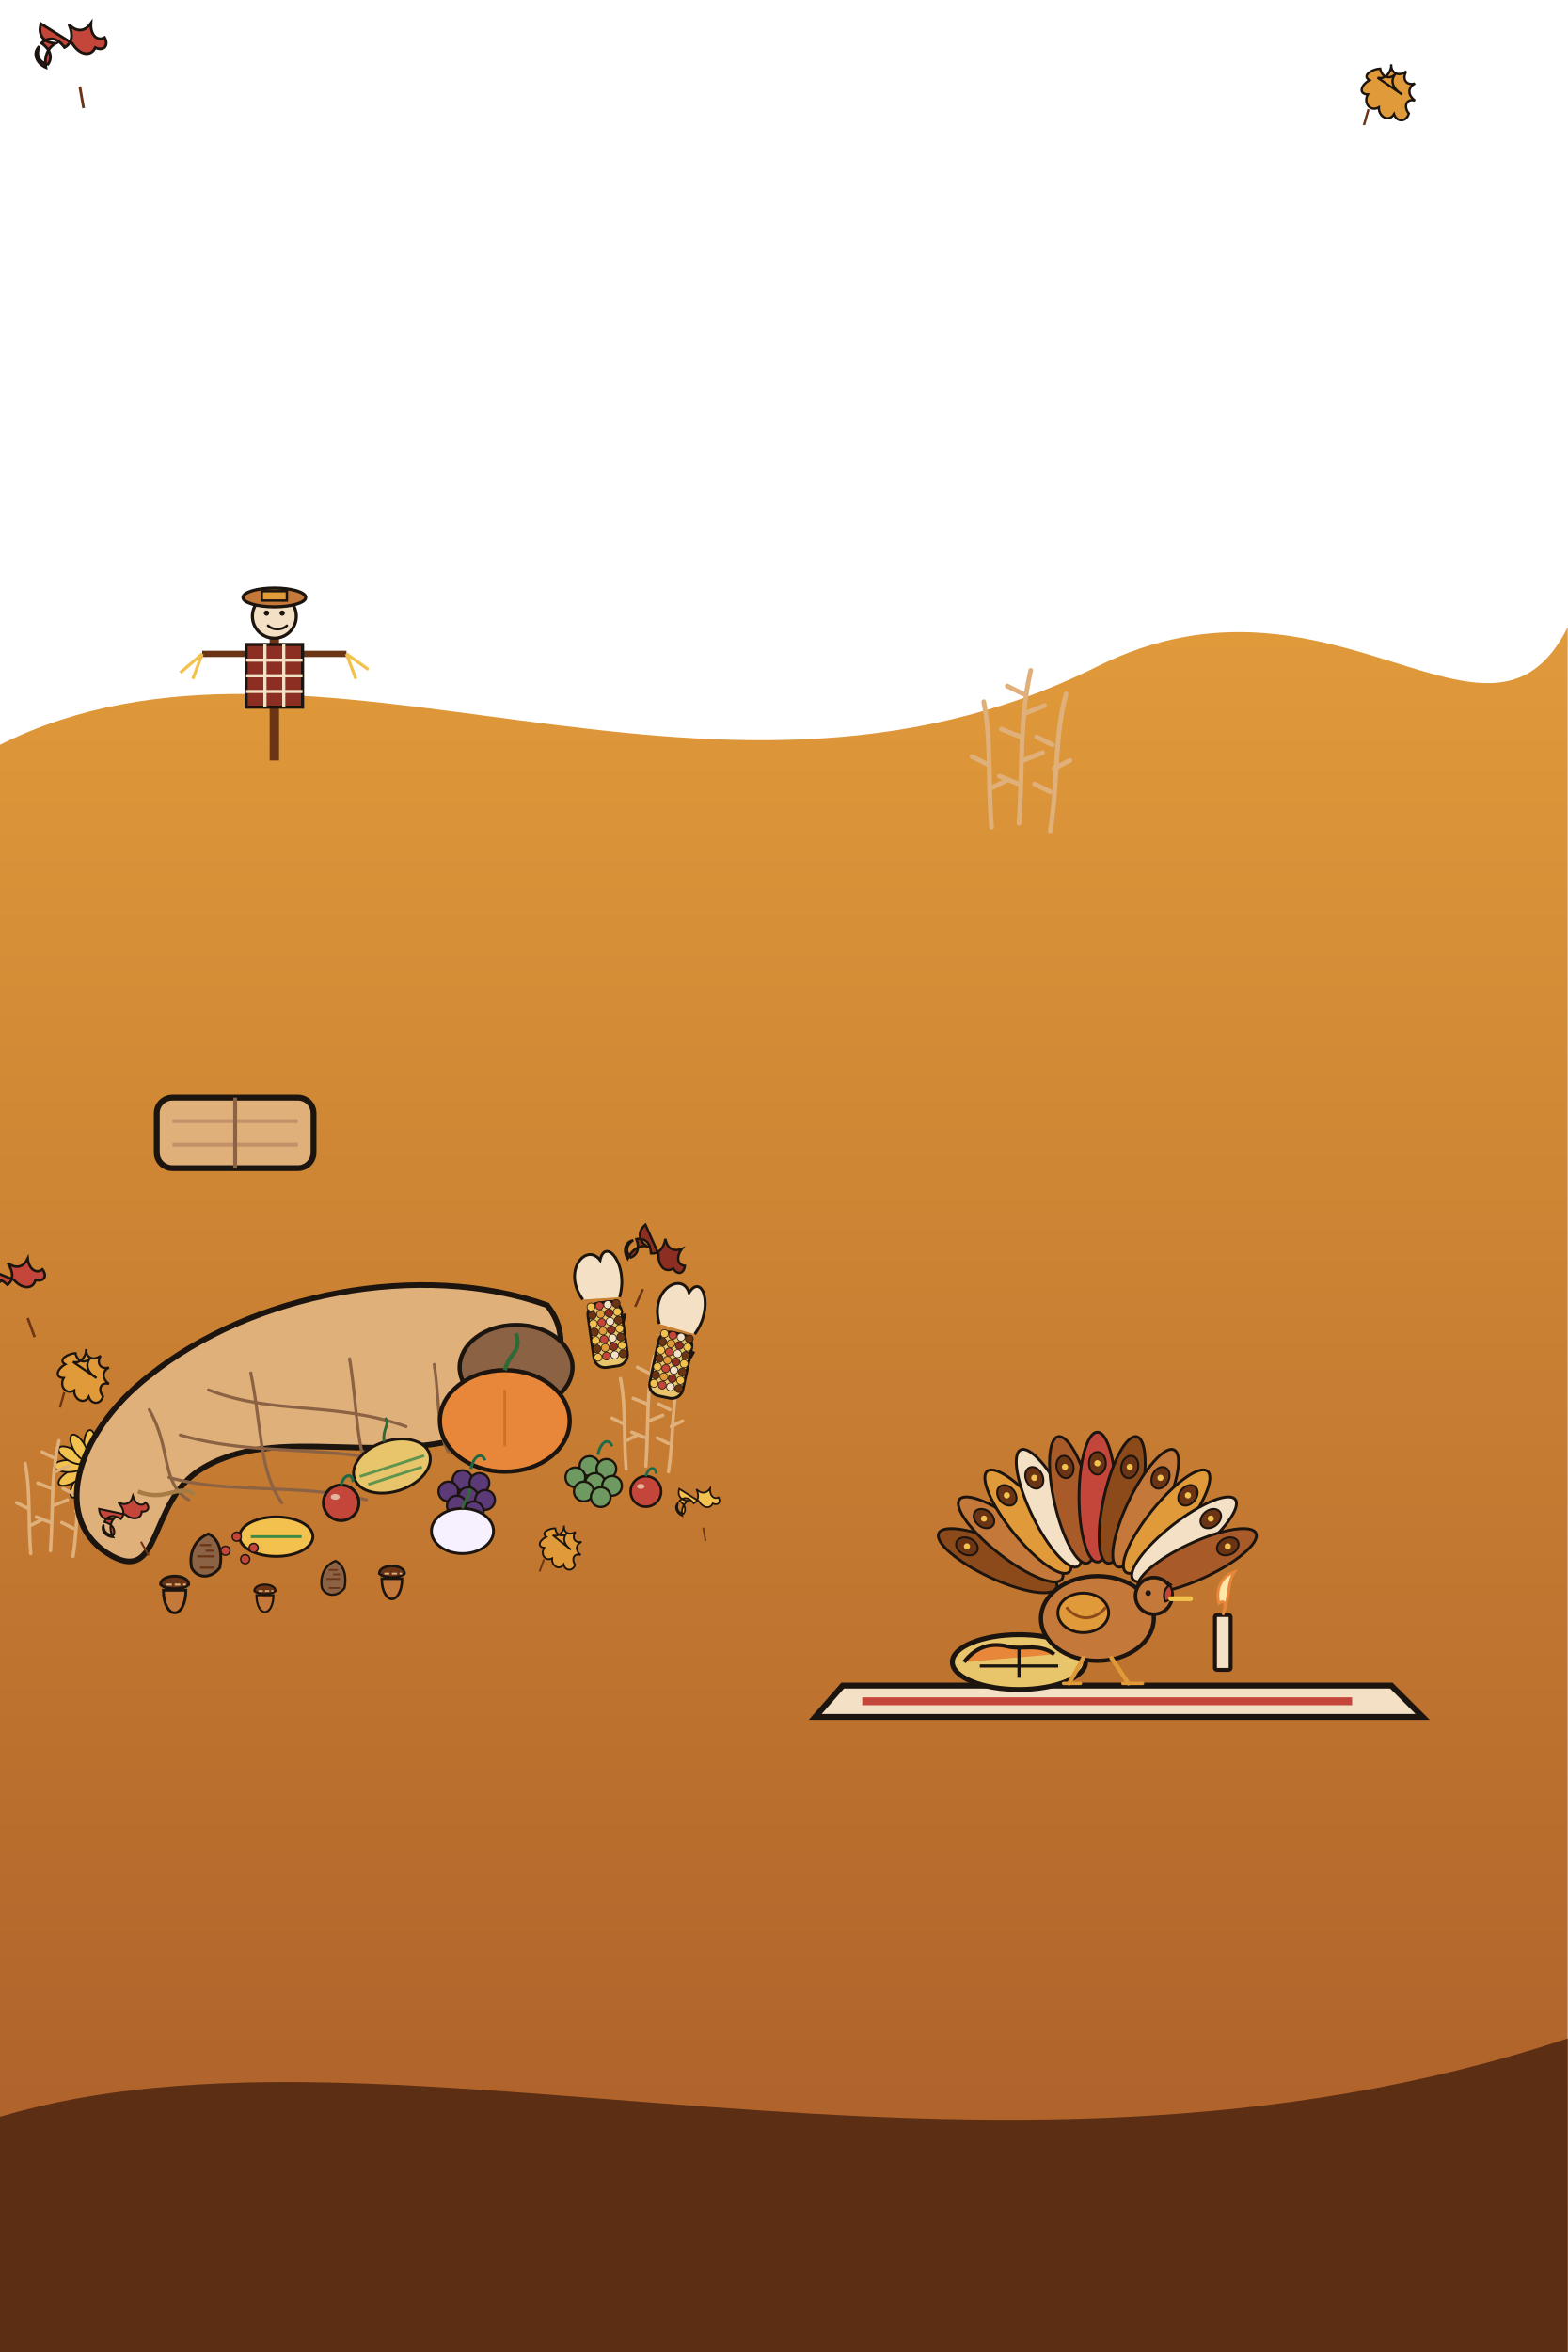
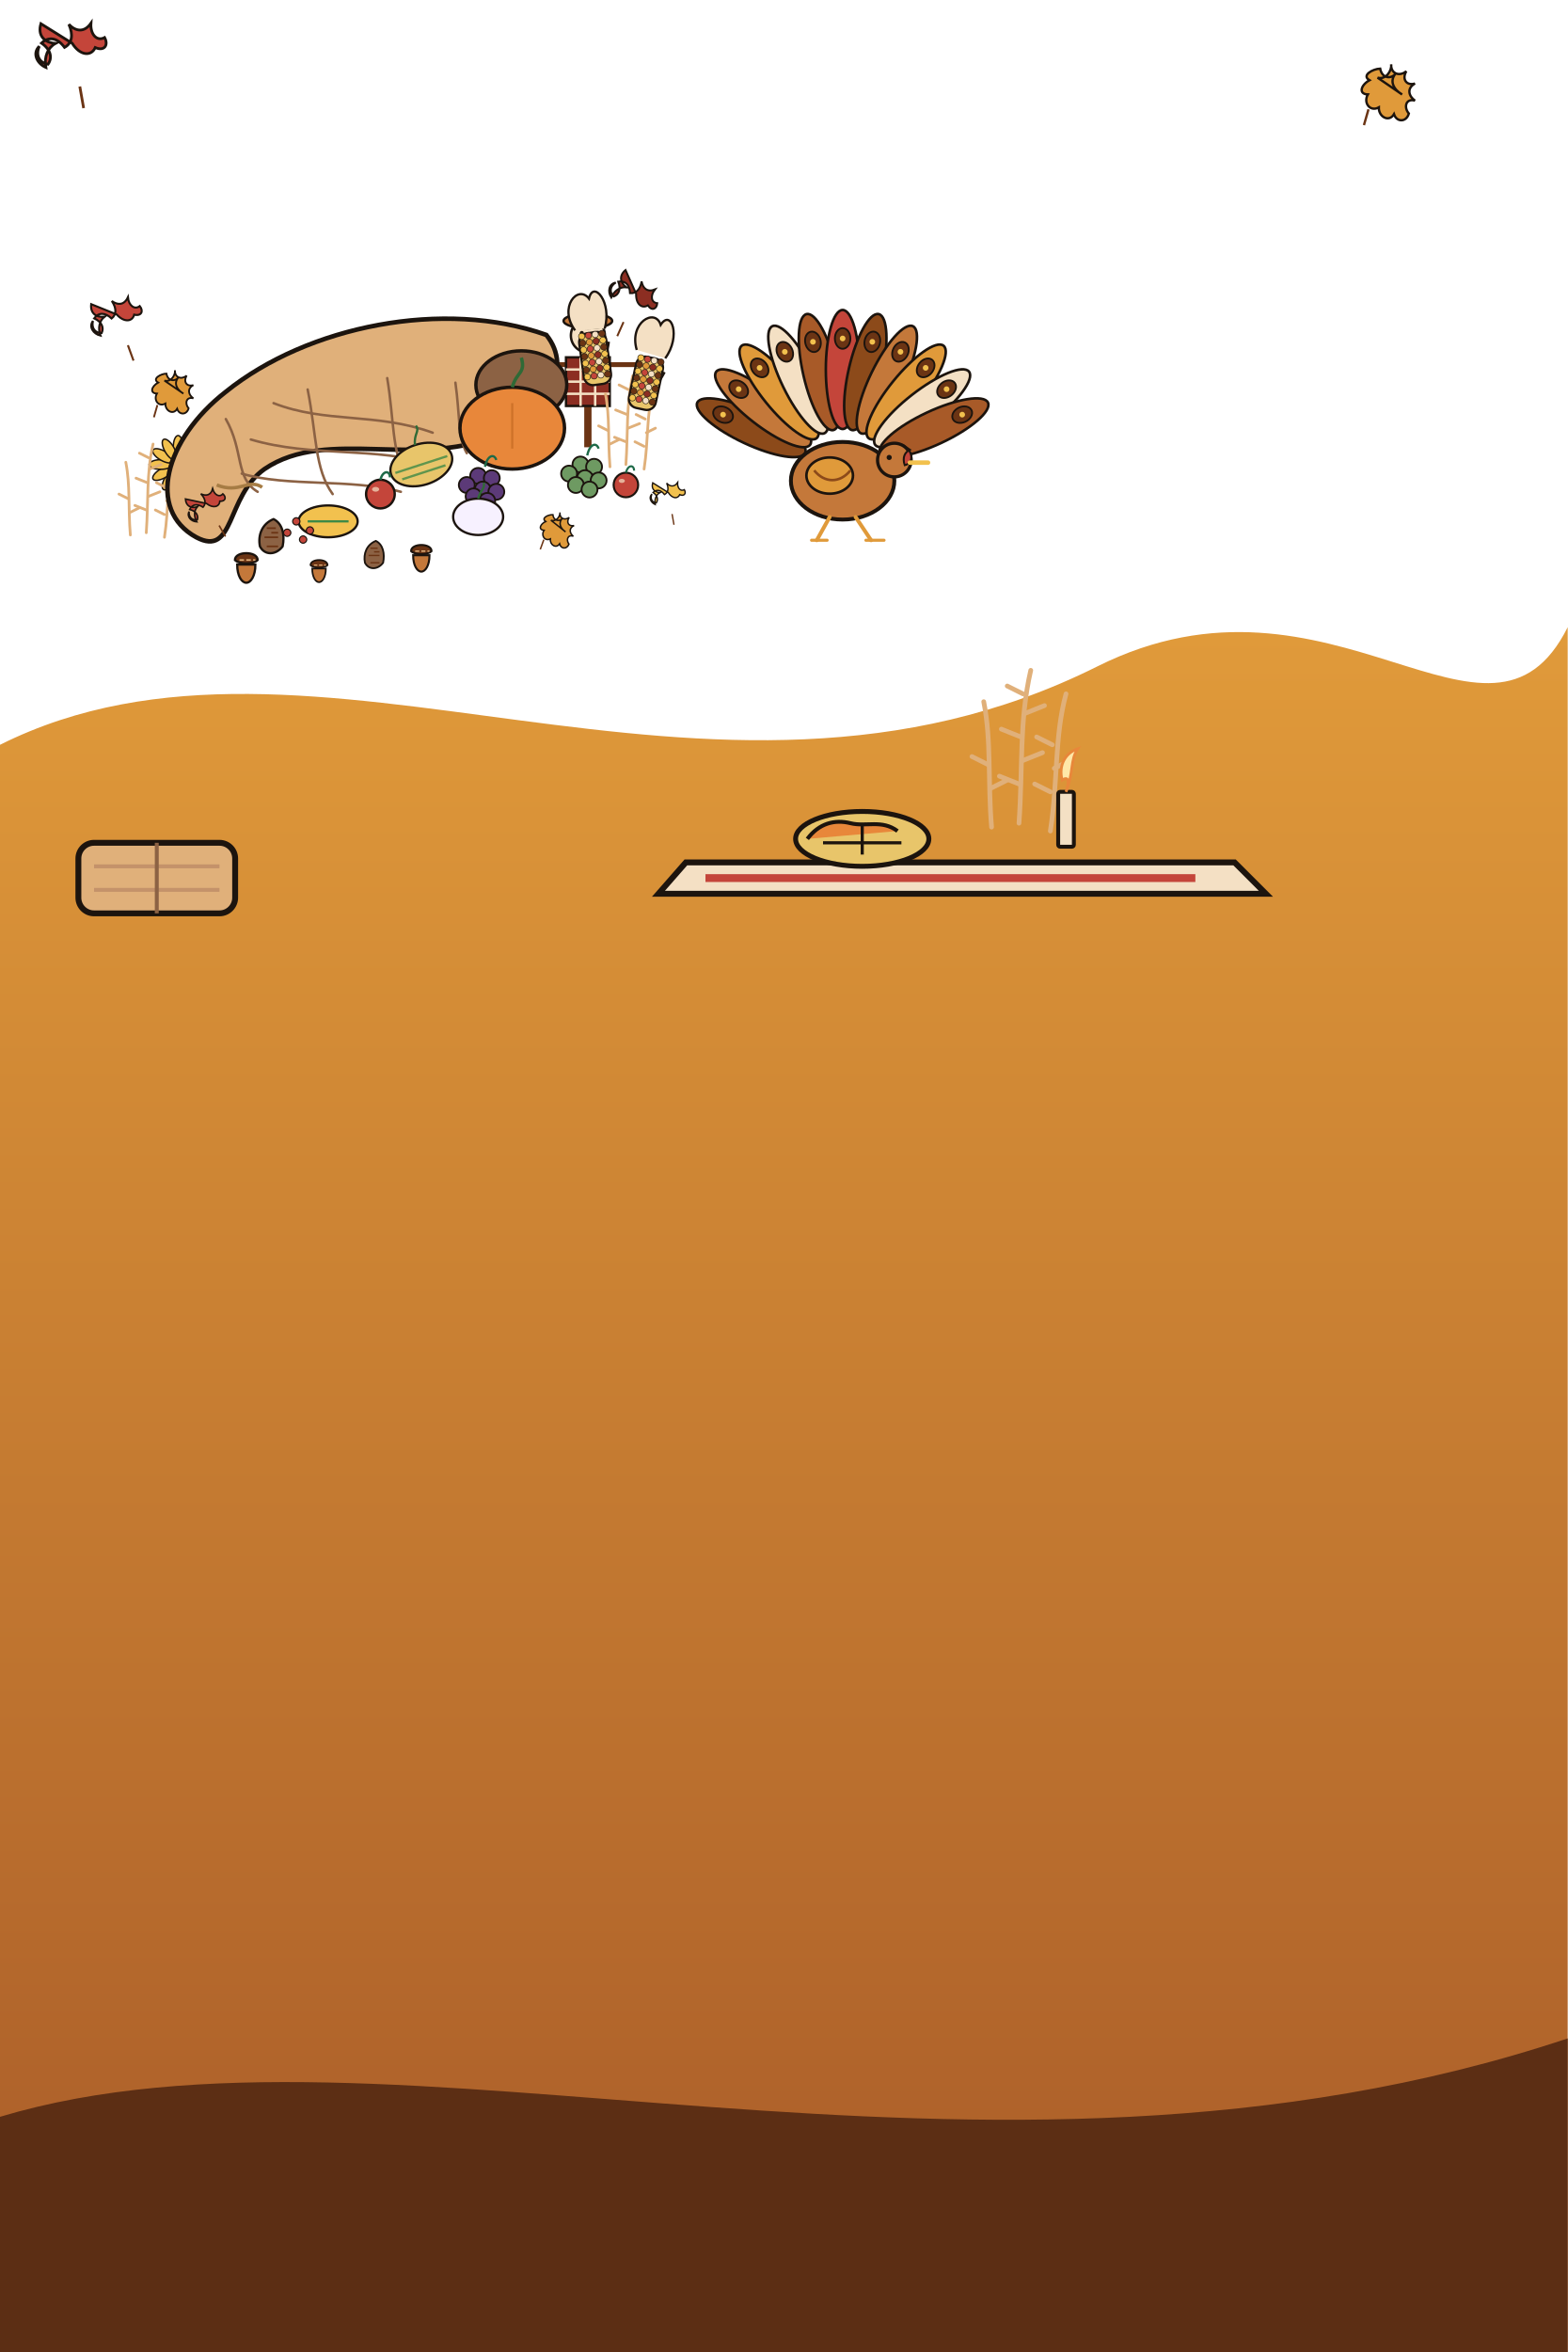
- <svg xmlns="http://www.w3.org/2000/svg" viewBox="0 0 800 1200" fill="none" id="scene-mobile">
+ <svg xmlns="http://www.w3.org/2000/svg" width="800" height="1200" viewBox="0 0 800 1200" fill="none" id="scene-mobile">
  <style>
  .wheat-sway { transform-box: fill-box; transform-origin: 50% 100%; animation: wheat-wind 3.6s ease-in-out infinite; }
  .wheat-sway.b { animation-duration: 4.4s; animation-delay: -1.3s; }
  .wheat-sway.c { animation-duration: 3.1s; animation-delay: -0.6s; }
  .leaf-breeze { transform-box: fill-box; transform-origin: center; animation: leaf-breeze 4.2s ease-in-out infinite; }
  @keyframes wheat-wind { 0%, 100% { transform: rotate(-3deg); } 50% { transform: rotate(4deg); } }
  @keyframes leaf-breeze { 0%, 100% { transform: rotate(-7deg); } 50% { transform: rotate(9deg); } }
  @media (prefers-reduced-motion: reduce) {
    .wheat-sway, .leaf-breeze { animation: none; }
  }
</style>
  <defs>
    <linearGradient id="back" x1="0" y1="0" x2="0" y2="1">
      <stop offset="0" stop-color="#E09A3A" />
      <stop offset="1" stop-color="#A85A28" />
    </linearGradient>
    <linearGradient id="mid" x1="0" y1="0" x2="0" y2="1">
      <stop offset="0" stop-color="#C4783A" />
      <stop offset="1" stop-color="#6B3414" />
    </linearGradient>
  </defs>
  <g id="harvest-border">
    <g class="leaf-breeze" transform="translate(40 40) rotate(-10) scale(0.7)">
      <path fill="#C4453A" stroke="#1C140E" stroke-width="2" d="M0-26c4 10 12 12 16 6 6 4 10 0 8-6-6 2-10-4-8-12-6 6-12 4-16-2 2 8 0 14-6 16-4-8-10-10-16-6 6 6 6 12 2 16-6-2-8-8-4-14-6 4-4 12 2 16 0-8 4-14 10-16-8-2-12-8-8-16z" />
      <path d="M0 6v16" stroke="#6B3414" stroke-width="2" />
    </g>
    <g class="leaf-breeze" transform="translate(700 50) rotate(16) scale(0.6)" style="animation-delay:-1.4s">
      <path fill="#E09A3A" stroke="#1C140E" stroke-width="2" d="M0-18c8 0 10-10 8-14 2 8 10 8 14 2-2 8 4 12 10 8-6 6-2 12 4 14-8 0-8 8-2 12 0 8-8 10-12 4-2 8-12 6-14-2-6 6-14 0-12-8-8 2-8-6-2-12-8-2 0-10 6-12 4 8 12 6 14 0-4 8 2 14 10 16z" />
      <path d="M0 10v14" stroke="#6B3414" stroke-width="2" />
    </g>
    <g transform="translate(40 1120) rotate(8)">
      <ellipse rx="16" ry="10" fill="#E8C56A" stroke="#1C140E" stroke-width="2" />
      <path d="M0 -10c2-10 8-10 6-16" stroke="#2F6A36" stroke-width="2" />
      <path d="M-12 0h24M-8 4h16" stroke="#3E8A46" stroke-width="2" opacity="0.8" />
    </g>
    <g transform="translate(720 1120) scale(0.8)">
      <path d="M-8 2h16c0 10-4 16-8 16s-8-6-8-16z" fill="#C4783A" stroke="#1C140E" stroke-width="2" />
      <path d="M-10-2c0-8 20-8 20 0-4 4-16 4-20 0z" fill="#6B3414" stroke="#1C140E" stroke-width="2" />
      <path d="M-6-2h4M0-2h4M6-2h2" stroke="#E0B07A" stroke-width="1.4" />
    </g>
  </g>
  <path d="M0 380C160 300 360 440 560 340C680 280 760 400 800 320V1200H0Z" fill="url(#back)" />
-   <g id="scarecrow" transform="translate(140 300) scale(0.8)">
+   <g id="scarecrow" transform="translate(300 160) scale(0.62)">
    <rect x="-3" y="24" width="6" height="86" fill="#6B3414" />
    <path d="M-46 42h92" stroke="#6B3414" stroke-width="4" />
    <path d="M-46 42l-14 12M-46 42l-6 16M46 42l14 10M46 42l6 16" stroke="#F2C14E" stroke-width="2" />
    <rect x="-18" y="36" width="36" height="40" fill="#8C2E22" stroke="#1C140E" stroke-width="2" />
    <path d="M-18 46h36M-18 56h36M-18 66h36M-6 36v40M6 36v40" stroke="#F4E0C4" stroke-width="2" />
    <circle cy="18" r="14" fill="#F4E0C4" stroke="#1C140E" stroke-width="2" />
    <circle cx="-5" cy="16" r="1.7" fill="#1C140E" />
    <circle cx="5" cy="16" r="1.7" fill="#1C140E" />
    <path d="M-4 24c3 3 9 3 12 0" stroke="#1C140E" stroke-width="1.6" stroke-linecap="round" />
    <ellipse cy="6" rx="20" ry="6" fill="#C4783A" stroke="#1C140E" stroke-width="2" />
    <path d="M-8 2h16v6h-16z" fill="#E09A3A" stroke="#1C140E" stroke-width="1.5" />
  </g>
  <g id="wheat" transform="translate(520 420)">
    <g class="wheat-sway " stroke="#E0B07A" stroke-width="2.4" stroke-linecap="round" fill="none">
      <path d="M0 0c2-28 0-52 6-78" />
      <path d="M0-20l-10-4M2-32l10-4M1-44l-10-4M3-56l10-4M2-66l-8-4" />
      <path d="M16 4c4-26 2-48 8-70" />
      <path d="M16-16l-8-4M18-28l8-4M17-40l-8-4" />
      <path d="M-14 2c-2-24 0-44-4-64" />
      <path d="M-14-18l8-4M-16-30l-8-4" />
    </g>
  </g>
  <g id="hay">
-     <rect x="80" y="560" width="80" height="36" rx="8" fill="#E0B07A" stroke="#1C140E" stroke-width="3" />
-     <path d="M88 572h64M88 584h64" stroke="#C4926A" stroke-width="2" />
-     <path d="M120 560v36" stroke="#8C6244" stroke-width="2" />
-   </g>
-   <g id="cornucopia" transform="translate(20 640) scale(0.72)">
+     <rect x="40" y="430" width="80" height="36" rx="8" fill="#E0B07A" stroke="#1C140E" stroke-width="3" />
+     <path d="M48 442h64M48 454h64" stroke="#C4926A" stroke-width="2" />
+     <path d="M80 430v36" stroke="#8C6244" stroke-width="2" />
+   </g>
+   <g id="cornucopia" transform="translate(70 150) scale(0.58)">
    <g class="leaf-breeze" transform="translate(-10 40) rotate(-20) scale(0.9)">
      <path fill="#C4453A" stroke="#1C140E" stroke-width="2" d="M0-26c4 10 12 12 16 6 6 4 10 0 8-6-6 2-10-4-8-12-6 6-12 4-16-2 2 8 0 14-6 16-4-8-10-10-16-6 6 6 6 12 2 16-6-2-8-8-4-14-6 4-4 12 2 16 0-8 4-14 10-16-8-2-12-8-8-16z" />
      <path d="M0 6v16" stroke="#6B3414" stroke-width="2" />
    </g>
    <g class="leaf-breeze" transform="translate(20 90) rotate(16) scale(0.8)" style="animation-delay:-1.4s">
      <path fill="#E09A3A" stroke="#1C140E" stroke-width="2" d="M0-18c8 0 10-10 8-14 2 8 10 8 14 2-2 8 4 12 10 8-6 6-2 12 4 14-8 0-8 8-2 12 0 8-8 10-12 4-2 8-12 6-14-2-6 6-14 0-12-8-8 2-8-6-2-12-8-2 0-10 6-12 4 8 12 6 14 0-4 8 2 14 10 16z" />
      <path d="M0 10v14" stroke="#6B3414" stroke-width="2" />
    </g>
    <g class="leaf-breeze" transform="translate(430 20) rotate(24) scale(0.85)">
      <path fill="#8C2E22" stroke="#1C140E" stroke-width="2" d="M0-26c4 10 12 12 16 6 6 4 10 0 8-6-6 2-10-4-8-12-6 6-12 4-16-2 2 8 0 14-6 16-4-8-10-10-16-6 6 6 6 12 2 16-6-2-8-8-4-14-6 4-4 12 2 16 0-8 4-14 10-16-8-2-12-8-8-16z" />
      <path d="M0 6v16" stroke="#6B3414" stroke-width="2" />
    </g>
    <g id="sunflower" transform="translate(36 150) scale(0.85)">
      <ellipse cx="0" cy="-18" rx="5" ry="12" fill="#F2C14E" stroke="#1C140E" stroke-width="1.5" transform="rotate(0)" />
      <ellipse cx="0" cy="-18" rx="5" ry="12" fill="#F2C14E" stroke="#1C140E" stroke-width="1.5" transform="rotate(30)" />
      <ellipse cx="0" cy="-18" rx="5" ry="12" fill="#F2C14E" stroke="#1C140E" stroke-width="1.5" transform="rotate(60)" />
      <ellipse cx="0" cy="-18" rx="5" ry="12" fill="#F2C14E" stroke="#1C140E" stroke-width="1.5" transform="rotate(90)" />
      <ellipse cx="0" cy="-18" rx="5" ry="12" fill="#F2C14E" stroke="#1C140E" stroke-width="1.5" transform="rotate(120)" />
      <ellipse cx="0" cy="-18" rx="5" ry="12" fill="#F2C14E" stroke="#1C140E" stroke-width="1.5" transform="rotate(150)" />
      <ellipse cx="0" cy="-18" rx="5" ry="12" fill="#F2C14E" stroke="#1C140E" stroke-width="1.5" transform="rotate(180)" />
      <ellipse cx="0" cy="-18" rx="5" ry="12" fill="#F2C14E" stroke="#1C140E" stroke-width="1.5" transform="rotate(210)" />
      <ellipse cx="0" cy="-18" rx="5" ry="12" fill="#F2C14E" stroke="#1C140E" stroke-width="1.5" transform="rotate(240)" />
      <ellipse cx="0" cy="-18" rx="5" ry="12" fill="#F2C14E" stroke="#1C140E" stroke-width="1.5" transform="rotate(270)" />
      <ellipse cx="0" cy="-18" rx="5" ry="12" fill="#F2C14E" stroke="#1C140E" stroke-width="1.5" transform="rotate(300)" />
      <ellipse cx="0" cy="-18" rx="5" ry="12" fill="#F2C14E" stroke="#1C140E" stroke-width="1.5" transform="rotate(330)" />
      <circle r="8" fill="#6B3414" stroke="#1C140E" stroke-width="2" />
      <path d="M0 8v28" stroke="#2F6A36" stroke-width="3" />
    </g>
    <g id="wheat" transform="translate(8 210)">
      <g class="wheat-sway " stroke="#E0B07A" stroke-width="2.4" stroke-linecap="round" fill="none">
        <path d="M0 0c2-28 0-52 6-78" />
        <path d="M0-20l-10-4M2-32l10-4M1-44l-10-4M3-56l10-4M2-66l-8-4" />
        <path d="M16 4c4-26 2-48 8-70" />
        <path d="M16-16l-8-4M18-28l8-4M17-40l-8-4" />
        <path d="M-14 2c-2-24 0-44-4-64" />
        <path d="M-14-18l8-4M-16-30l-8-4" />
      </g>
    </g>
    <g id="wheat-right" transform="translate(430 150)">
      <g class="wheat-sway b" stroke="#E0B07A" stroke-width="2.4" stroke-linecap="round" fill="none">
        <path d="M0 0c2-28 0-52 6-78" />
        <path d="M0-20l-10-4M2-32l10-4M1-44l-10-4M3-56l10-4M2-66l-8-4" />
        <path d="M16 4c4-26 2-48 8-70" />
        <path d="M16-16l-8-4M18-28l8-4M17-40l-8-4" />
        <path d="M-14 2c-2-24 0-44-4-64" />
        <path d="M-14-18l8-4M-16-30l-8-4" />
      </g>
    </g>
    <path d="M360 36C270 4 150 28 78 86 24 128 8 190 52 214 86 232 78 178 112 154 168 116 250 156 322 122 360 104 384 66 360 36Z" fill="#E0B07A" stroke="#1C140E" stroke-width="4" />
    <ellipse cx="338" cy="80" rx="40" ry="30" fill="#8C6244" stroke="#1C140E" stroke-width="3" />
    <g fill="none" stroke="#8C6244" stroke-width="2.2" stroke-linecap="round">
      <path d="M120 96c46 18 90 8 140 26" />
      <path d="M100 128c54 16 110 6 160 22" />
      <path d="M92 158c40 12 96 4 140 16" />
      <path d="M78 110c16 28 8 52 28 64" />
      <path d="M150 84c8 40 6 70 22 92" />
      <path d="M220 74c6 36 4 64 16 86" />
      <path d="M280 78c4 28 2 48 10 62" />
    </g>
    <path d="M70 168c20 8 28-6 40 2" stroke="#A67C44" stroke-width="3" fill="none" />
    <g transform="translate(250 150) rotate(-18)">
      <ellipse rx="28" ry="18" fill="#E8C56A" stroke="#1C140E" stroke-width="2" />
      <path d="M0 -18c2-10 8-10 6-16" stroke="#2F6A36" stroke-width="2" />
      <path d="M-24 0h48M-20 7.2h40" stroke="#3E8A46" stroke-width="2" opacity="0.8" />
    </g>
    <g transform="translate(400 36) rotate(-8)">
      <path d="M-14-6C-26-28-6-46 2-32 8-48 22-26 12-4" fill="#F4E0C4" stroke="#1C140E" stroke-width="2" />
      <path d="M-6 0C-18 24 6 40 14 8" fill="#E7D2A8" stroke="#1C140E" stroke-width="2" />
      <rect x="-12" y="-2" width="24" height="46" rx="8" fill="#E8C56A" stroke="#1C140E" stroke-width="2" />
      <circle cx="-9" cy="0" r="2.8" fill="#F2C14E" stroke="#1C140E" stroke-width="0.5" />
      <circle cx="-3" cy="0" r="2.8" fill="#C4453A" stroke="#1C140E" stroke-width="0.5" />
      <circle cx="3" cy="0" r="2.8" fill="#F4E0C4" stroke="#1C140E" stroke-width="0.5" />
      <circle cx="9" cy="0" r="2.8" fill="#6B3414" stroke="#1C140E" stroke-width="0.5" />
      <circle cx="-9" cy="6" r="2.8" fill="#6B3414" stroke="#1C140E" stroke-width="0.5" />
      <circle cx="-3" cy="6" r="2.8" fill="#E09A3A" stroke="#1C140E" stroke-width="0.5" />
      <circle cx="3" cy="6" r="2.8" fill="#8C2E22" stroke="#1C140E" stroke-width="0.5" />
      <circle cx="9" cy="6" r="2.8" fill="#F2C14E" stroke="#1C140E" stroke-width="0.5" />
      <circle cx="-9" cy="12" r="2.8" fill="#F2C14E" stroke="#1C140E" stroke-width="0.5" />
      <circle cx="-3" cy="12" r="2.8" fill="#C4453A" stroke="#1C140E" stroke-width="0.5" />
      <circle cx="3" cy="12" r="2.8" fill="#F4E0C4" stroke="#1C140E" stroke-width="0.5" />
      <circle cx="9" cy="12" r="2.8" fill="#6B3414" stroke="#1C140E" stroke-width="0.5" />
      <circle cx="-9" cy="18" r="2.8" fill="#6B3414" stroke="#1C140E" stroke-width="0.5" />
      <circle cx="-3" cy="18" r="2.8" fill="#E09A3A" stroke="#1C140E" stroke-width="0.5" />
      <circle cx="3" cy="18" r="2.8" fill="#8C2E22" stroke="#1C140E" stroke-width="0.5" />
      <circle cx="9" cy="18" r="2.8" fill="#F2C14E" stroke="#1C140E" stroke-width="0.5" />
      <circle cx="-9" cy="24" r="2.8" fill="#F2C14E" stroke="#1C140E" stroke-width="0.5" />
      <circle cx="-3" cy="24" r="2.8" fill="#C4453A" stroke="#1C140E" stroke-width="0.5" />
      <circle cx="3" cy="24" r="2.8" fill="#F4E0C4" stroke="#1C140E" stroke-width="0.5" />
      <circle cx="9" cy="24" r="2.8" fill="#6B3414" stroke="#1C140E" stroke-width="0.5" />
      <circle cx="-9" cy="30" r="2.8" fill="#6B3414" stroke="#1C140E" stroke-width="0.5" />
      <circle cx="-3" cy="30" r="2.8" fill="#E09A3A" stroke="#1C140E" stroke-width="0.5" />
      <circle cx="3" cy="30" r="2.8" fill="#8C2E22" stroke="#1C140E" stroke-width="0.5" />
      <circle cx="9" cy="30" r="2.8" fill="#F2C14E" stroke="#1C140E" stroke-width="0.5" />
      <circle cx="-9" cy="36" r="2.8" fill="#F2C14E" stroke="#1C140E" stroke-width="0.5" />
      <circle cx="-3" cy="36" r="2.8" fill="#C4453A" stroke="#1C140E" stroke-width="0.5" />
      <circle cx="3" cy="36" r="2.8" fill="#F4E0C4" stroke="#1C140E" stroke-width="0.5" />
      <circle cx="9" cy="36" r="2.8" fill="#6B3414" stroke="#1C140E" stroke-width="0.5" />
    </g>
    <g transform="translate(452 58) rotate(12)">
      <path d="M-14-6C-26-28-6-46 2-32 8-48 22-26 12-4" fill="#F4E0C4" stroke="#1C140E" stroke-width="2" />
      <path d="M-6 0C-18 24 6 40 14 8" fill="#E7D2A8" stroke="#1C140E" stroke-width="2" />
      <rect x="-12" y="-2" width="24" height="46" rx="8" fill="#E8C56A" stroke="#1C140E" stroke-width="2" />
      <circle cx="-9" cy="0" r="2.8" fill="#F2C14E" stroke="#1C140E" stroke-width="0.5" />
      <circle cx="-3" cy="0" r="2.8" fill="#C4453A" stroke="#1C140E" stroke-width="0.5" />
      <circle cx="3" cy="0" r="2.8" fill="#F4E0C4" stroke="#1C140E" stroke-width="0.5" />
      <circle cx="9" cy="0" r="2.8" fill="#6B3414" stroke="#1C140E" stroke-width="0.5" />
      <circle cx="-9" cy="6" r="2.8" fill="#6B3414" stroke="#1C140E" stroke-width="0.5" />
      <circle cx="-3" cy="6" r="2.8" fill="#E09A3A" stroke="#1C140E" stroke-width="0.5" />
      <circle cx="3" cy="6" r="2.8" fill="#8C2E22" stroke="#1C140E" stroke-width="0.5" />
      <circle cx="9" cy="6" r="2.8" fill="#F2C14E" stroke="#1C140E" stroke-width="0.5" />
      <circle cx="-9" cy="12" r="2.8" fill="#F2C14E" stroke="#1C140E" stroke-width="0.5" />
      <circle cx="-3" cy="12" r="2.8" fill="#C4453A" stroke="#1C140E" stroke-width="0.5" />
      <circle cx="3" cy="12" r="2.8" fill="#F4E0C4" stroke="#1C140E" stroke-width="0.5" />
      <circle cx="9" cy="12" r="2.8" fill="#6B3414" stroke="#1C140E" stroke-width="0.5" />
      <circle cx="-9" cy="18" r="2.8" fill="#6B3414" stroke="#1C140E" stroke-width="0.5" />
      <circle cx="-3" cy="18" r="2.8" fill="#E09A3A" stroke="#1C140E" stroke-width="0.5" />
      <circle cx="3" cy="18" r="2.8" fill="#8C2E22" stroke="#1C140E" stroke-width="0.5" />
      <circle cx="9" cy="18" r="2.8" fill="#F2C14E" stroke="#1C140E" stroke-width="0.5" />
      <circle cx="-9" cy="24" r="2.8" fill="#F2C14E" stroke="#1C140E" stroke-width="0.5" />
      <circle cx="-3" cy="24" r="2.8" fill="#C4453A" stroke="#1C140E" stroke-width="0.5" />
      <circle cx="3" cy="24" r="2.8" fill="#F4E0C4" stroke="#1C140E" stroke-width="0.5" />
      <circle cx="9" cy="24" r="2.8" fill="#6B3414" stroke="#1C140E" stroke-width="0.5" />
      <circle cx="-9" cy="30" r="2.8" fill="#6B3414" stroke="#1C140E" stroke-width="0.5" />
      <circle cx="-3" cy="30" r="2.8" fill="#E09A3A" stroke="#1C140E" stroke-width="0.5" />
      <circle cx="3" cy="30" r="2.8" fill="#8C2E22" stroke="#1C140E" stroke-width="0.5" />
      <circle cx="9" cy="30" r="2.8" fill="#F2C14E" stroke="#1C140E" stroke-width="0.5" />
      <circle cx="-9" cy="36" r="2.8" fill="#F2C14E" stroke="#1C140E" stroke-width="0.5" />
      <circle cx="-3" cy="36" r="2.8" fill="#C4453A" stroke="#1C140E" stroke-width="0.5" />
      <circle cx="3" cy="36" r="2.8" fill="#F4E0C4" stroke="#1C140E" stroke-width="0.5" />
      <circle cx="9" cy="36" r="2.8" fill="#6B3414" stroke="#1C140E" stroke-width="0.5" />
    </g>
    <g id="pumpkin">
      <ellipse cx="330" cy="118" rx="46" ry="36" fill="#E8873A" stroke="#1C140E" stroke-width="3" />
      <path d="M330 82c4-14 12-12 8-26" stroke="#2F6A36" stroke-width="3" />
      <path d="M330 96v40" stroke="#C46A22" stroke-width="2" opacity="0.7" />
    </g>
    <g>
      <circle cx="300" cy="160" r="7" fill="#5C3A78" stroke="#1C140E" stroke-width="1.6" />
      <circle cx="312" cy="162" r="7" fill="#5C3A78" stroke="#1C140E" stroke-width="1.6" />
      <circle cx="290" cy="168" r="7" fill="#5C3A78" stroke="#1C140E" stroke-width="1.6" />
      <circle cx="304" cy="172" r="7" fill="#5C3A78" stroke="#1C140E" stroke-width="1.6" />
      <circle cx="316" cy="174" r="7" fill="#5C3A78" stroke="#1C140E" stroke-width="1.6" />
      <circle cx="296" cy="178" r="7" fill="#5C3A78" stroke="#1C140E" stroke-width="1.6" />
      <circle cx="308" cy="182" r="7" fill="#5C3A78" stroke="#1C140E" stroke-width="1.6" />
      <path d="M306 152c2-10 8-12 10-6" stroke="#1E6A48" stroke-width="2" fill="none" />
    </g>
    <g>
      <circle cx="390" cy="150" r="7" fill="#6E9A62" stroke="#1C140E" stroke-width="1.6" />
      <circle cx="402" cy="152" r="7" fill="#6E9A62" stroke="#1C140E" stroke-width="1.6" />
      <circle cx="380" cy="158" r="7" fill="#6E9A62" stroke="#1C140E" stroke-width="1.6" />
      <circle cx="394" cy="162" r="7" fill="#6E9A62" stroke="#1C140E" stroke-width="1.6" />
      <circle cx="406" cy="164" r="7" fill="#6E9A62" stroke="#1C140E" stroke-width="1.6" />
      <circle cx="386" cy="168" r="7" fill="#6E9A62" stroke="#1C140E" stroke-width="1.6" />
      <circle cx="398" cy="172" r="7" fill="#6E9A62" stroke="#1C140E" stroke-width="1.6" />
      <path d="M396 142c2-10 8-12 10-6" stroke="#1E6A48" stroke-width="2" fill="none" />
    </g>
    <g transform="translate(214 176) scale(1.05)">
      <circle r="12" fill="#C4453A" stroke="#1C140E" stroke-width="2" />
      <path d="M0-12c2-8 8-8 8-2" fill="none" stroke="#1E6A48" stroke-width="2" />
      <ellipse cx="-4" cy="-4" rx="3" ry="2" fill="#F4E0C4" opacity="0.7" />
    </g>
    <g transform="translate(430 168) scale(0.9)">
      <circle r="12" fill="#C4453A" stroke="#1C140E" stroke-width="2" />
      <path d="M0-12c2-8 8-8 8-2" fill="none" stroke="#1E6A48" stroke-width="2" />
      <ellipse cx="-4" cy="-4" rx="3" ry="2" fill="#F4E0C4" opacity="0.7" />
    </g>
    <ellipse cx="300" cy="196" rx="22" ry="16" fill="#F7F1FF" stroke="#1C140E" stroke-width="2" />
    <path d="M300 180c2-8 6-8 5-14" stroke="#2F6A36" stroke-width="2" />
    <ellipse cx="168" cy="200" rx="26" ry="14" fill="#F2C14E" stroke="#1C140E" stroke-width="2" />
    <path d="M150 200h36" stroke="#3E8A46" stroke-width="2" />
    <g transform="translate(120 214) scale(1)">
      <path d="M0-16c8 4 10 14 8 24-6 8-16 8-20 0-2-10 2-20 12-24z" fill="#8C6244" stroke="#1C140E" stroke-width="2" />
      <path d="M-6-8h8M-8 0h12M-6 8h10M-2-4h6" stroke="#6B3414" stroke-width="1.5" />
    </g>
    <g transform="translate(210 230) scale(0.8)">
      <path d="M0-16c8 4 10 14 8 24-6 8-16 8-20 0-2-10 2-20 12-24z" fill="#8C6244" stroke="#1C140E" stroke-width="2" />
      <path d="M-6-8h8M-8 0h12M-6 8h10M-2-4h6" stroke="#6B3414" stroke-width="1.5" />
    </g>
    <g transform="translate(96 236) scale(1)">
      <path d="M-8 2h16c0 10-4 16-8 16s-8-6-8-16z" fill="#C4783A" stroke="#1C140E" stroke-width="2" />
      <path d="M-10-2c0-8 20-8 20 0-4 4-16 4-20 0z" fill="#6B3414" stroke="#1C140E" stroke-width="2" />
      <path d="M-6-2h4M0-2h4M6-2h2" stroke="#E0B07A" stroke-width="1.4" />
    </g>
    <g transform="translate(250 228) scale(0.9)">
      <path d="M-8 2h16c0 10-4 16-8 16s-8-6-8-16z" fill="#C4783A" stroke="#1C140E" stroke-width="2" />
      <path d="M-10-2c0-8 20-8 20 0-4 4-16 4-20 0z" fill="#6B3414" stroke="#1C140E" stroke-width="2" />
      <path d="M-6-2h4M0-2h4M6-2h2" stroke="#E0B07A" stroke-width="1.4" />
    </g>
    <g transform="translate(160 240) scale(0.75)">
      <path d="M-8 2h16c0 10-4 16-8 16s-8-6-8-16z" fill="#C4783A" stroke="#1C140E" stroke-width="2" />
      <path d="M-10-2c0-8 20-8 20 0-4 4-16 4-20 0z" fill="#6B3414" stroke="#1C140E" stroke-width="2" />
      <path d="M-6-2h4M0-2h4M6-2h2" stroke="#E0B07A" stroke-width="1.4" />
    </g>
    <g fill="#C4453A">
      <circle cx="140" cy="200" r="3.2" stroke="#1C140E" stroke-width="1" />
      <circle cx="152" cy="208" r="3.2" stroke="#1C140E" stroke-width="1" />
      <circle cx="132" cy="210" r="3.2" stroke="#1C140E" stroke-width="1" />
      <circle cx="146" cy="216" r="3.2" stroke="#1C140E" stroke-width="1" />
    </g>
    <g class="leaf-breeze" transform="translate(70 200) rotate(-30) scale(0.7)">
      <path fill="#C4453A" stroke="#1C140E" stroke-width="2" d="M0-26c4 10 12 12 16 6 6 4 10 0 8-6-6 2-10-4-8-12-6 6-12 4-16-2 2 8 0 14-6 16-4-8-10-10-16-6 6 6 6 12 2 16-6-2-8-8-4-14-6 4-4 12 2 16 0-8 4-14 10-16-8-2-12-8-8-16z" />
      <path d="M0 6v16" stroke="#6B3414" stroke-width="2" />
    </g>
    <g class="leaf-breeze" transform="translate(360 210) rotate(20) scale(0.65)" style="animation-delay:-1.4s">
      <path fill="#E09A3A" stroke="#1C140E" stroke-width="2" d="M0-18c8 0 10-10 8-14 2 8 10 8 14 2-2 8 4 12 10 8-6 6-2 12 4 14-8 0-8 8-2 12 0 8-8 10-12 4-2 8-12 6-14-2-6 6-14 0-12-8-8 2-8-6-2-12-8-2 0-10 6-12 4 8 12 6 14 0-4 8 2 14 10 16z" />
      <path d="M0 10v14" stroke="#6B3414" stroke-width="2" />
    </g>
    <g class="leaf-breeze" transform="translate(470 190) rotate(-10) scale(0.6)">
      <path fill="#F2C14E" stroke="#1C140E" stroke-width="2" d="M0-26c4 10 12 12 16 6 6 4 10 0 8-6-6 2-10-4-8-12-6 6-12 4-16-2 2 8 0 14-6 16-4-8-10-10-16-6 6 6 6 12 2 16-6-2-8-8-4-14-6 4-4 12 2 16 0-8 4-14 10-16-8-2-12-8-8-16z" />
      <path d="M0 6v16" stroke="#6B3414" stroke-width="2" />
    </g>
  </g>
-   <g id="harvest-table">
+   <g id="harvest-table" transform="translate(-80 -420)">
    <path d="M430 860h280l16 16H416z" fill="#F4E0C4" stroke="#1C140E" stroke-width="3" />
    <path d="M440 868h250" stroke="#C4453A" stroke-width="4" />
    <g id="pies">
      <ellipse cx="520" cy="848" rx="34" ry="14" fill="#E8C56A" stroke="#1C140E" stroke-width="2.5" />
      <path d="M492 848c6-8 14-10 22-8 8 2 16-2 24 4" fill="#E8873A" stroke="#1C140E" stroke-width="2" />
      <path d="M500 850h40M520 840v16" stroke="#1C140E" stroke-width="1.6" />
    </g>
    <g id="candles">
      <rect x="620" y="824" width="8" height="28" rx="1" fill="#F4E0C4" stroke="#1C140E" stroke-width="2" />
      <path d="M624 824c4-10 2-16 6-22-6 2-10 8-8 16 3-2 4 0 2 6z" fill="#FFE7A8" stroke="#E8873A" stroke-width="1.4" />
    </g>
  </g>
-   <g id="turkey" transform="translate(560 820) scale(0.72)">
+   <g id="turkey" transform="translate(430 240) scale(0.66)">
    <g transform="rotate(-65)">
      <ellipse cy="-78" rx="13" ry="46" fill="#8C4A1A" stroke="#1C140E" stroke-width="2" />
      <ellipse cy="-102" rx="6" ry="8" fill="#6B3414" stroke="#1C140E" stroke-width="1.4" />
      <circle cy="-102" r="2.2" fill="#F2C14E" />
    </g>
    <g transform="rotate(-52)">
      <ellipse cy="-78" rx="13" ry="46" fill="#C4783A" stroke="#1C140E" stroke-width="2" />
      <ellipse cy="-102" rx="6" ry="8" fill="#6B3414" stroke="#1C140E" stroke-width="1.4" />
      <circle cy="-102" r="2.2" fill="#F2C14E" />
    </g>
    <g transform="rotate(-39)">
      <ellipse cy="-78" rx="13" ry="46" fill="#E09A3A" stroke="#1C140E" stroke-width="2" />
      <ellipse cy="-102" rx="6" ry="8" fill="#6B3414" stroke="#1C140E" stroke-width="1.4" />
      <circle cy="-102" r="2.2" fill="#F2C14E" />
    </g>
    <g transform="rotate(-26)">
      <ellipse cy="-78" rx="13" ry="46" fill="#F4E0C4" stroke="#1C140E" stroke-width="2" />
      <ellipse cy="-102" rx="6" ry="8" fill="#6B3414" stroke="#1C140E" stroke-width="1.4" />
      <circle cy="-102" r="2.2" fill="#F2C14E" />
    </g>
    <g transform="rotate(-13)">
      <ellipse cy="-78" rx="13" ry="46" fill="#A85A28" stroke="#1C140E" stroke-width="2" />
      <ellipse cy="-102" rx="6" ry="8" fill="#6B3414" stroke="#1C140E" stroke-width="1.4" />
      <circle cy="-102" r="2.2" fill="#F2C14E" />
    </g>
    <g transform="rotate(0)">
      <ellipse cy="-78" rx="13" ry="46" fill="#C4453A" stroke="#1C140E" stroke-width="2" />
      <ellipse cy="-102" rx="6" ry="8" fill="#6B3414" stroke="#1C140E" stroke-width="1.4" />
      <circle cy="-102" r="2.2" fill="#F2C14E" />
    </g>
    <g transform="rotate(13)">
      <ellipse cy="-78" rx="13" ry="46" fill="#8C4A1A" stroke="#1C140E" stroke-width="2" />
      <ellipse cy="-102" rx="6" ry="8" fill="#6B3414" stroke="#1C140E" stroke-width="1.4" />
      <circle cy="-102" r="2.2" fill="#F2C14E" />
    </g>
    <g transform="rotate(26)">
      <ellipse cy="-78" rx="13" ry="46" fill="#C4783A" stroke="#1C140E" stroke-width="2" />
      <ellipse cy="-102" rx="6" ry="8" fill="#6B3414" stroke="#1C140E" stroke-width="1.4" />
      <circle cy="-102" r="2.2" fill="#F2C14E" />
    </g>
    <g transform="rotate(39)">
      <ellipse cy="-78" rx="13" ry="46" fill="#E09A3A" stroke="#1C140E" stroke-width="2" />
      <ellipse cy="-102" rx="6" ry="8" fill="#6B3414" stroke="#1C140E" stroke-width="1.4" />
      <circle cy="-102" r="2.2" fill="#F2C14E" />
    </g>
    <g transform="rotate(52)">
      <ellipse cy="-78" rx="13" ry="46" fill="#F4E0C4" stroke="#1C140E" stroke-width="2" />
      <ellipse cy="-102" rx="6" ry="8" fill="#6B3414" stroke="#1C140E" stroke-width="1.4" />
      <circle cy="-102" r="2.2" fill="#F2C14E" />
    </g>
    <g transform="rotate(65)">
      <ellipse cy="-78" rx="13" ry="46" fill="#A85A28" stroke="#1C140E" stroke-width="2" />
      <ellipse cy="-102" rx="6" ry="8" fill="#6B3414" stroke="#1C140E" stroke-width="1.4" />
      <circle cy="-102" r="2.2" fill="#F2C14E" />
    </g>
    <ellipse cy="8" rx="40" ry="30" fill="#C4783A" stroke="#1C140E" stroke-width="3" />
    <ellipse cx="-10" cy="4" rx="18" ry="14" fill="#E09A3A" stroke="#1C140E" stroke-width="2" />
    <path d="M-22 0c8 10 20 10 28 0" stroke="#8C4A1A" stroke-width="2" fill="none" />
    <circle cx="40" cy="-8" r="13" fill="#C4783A" stroke="#1C140E" stroke-width="2.5" />
    <path d="M46-20c8 4 10 14 2 16-2-6 0-10 4-12z" fill="#C4453A" stroke="#1C140E" stroke-width="1.5" />
    <path d="M52-6h14" stroke="#F2C14E" stroke-width="3.5" stroke-linecap="round" />
    <circle cx="36" cy="-10" r="2" fill="#1C140E" />
    <path d="M-10 36 l-10 18M10 36 l12 18" stroke="#E09A3A" stroke-width="3" stroke-linecap="round" />
    <path d="M-24 54h12M18 54h14" stroke="#E09A3A" stroke-width="2.4" stroke-linecap="round" />
  </g>
  <path d="M0 1080C200 1020 500 1140 800 1040V1200H0Z" fill="#5C2E14" />
</svg>
